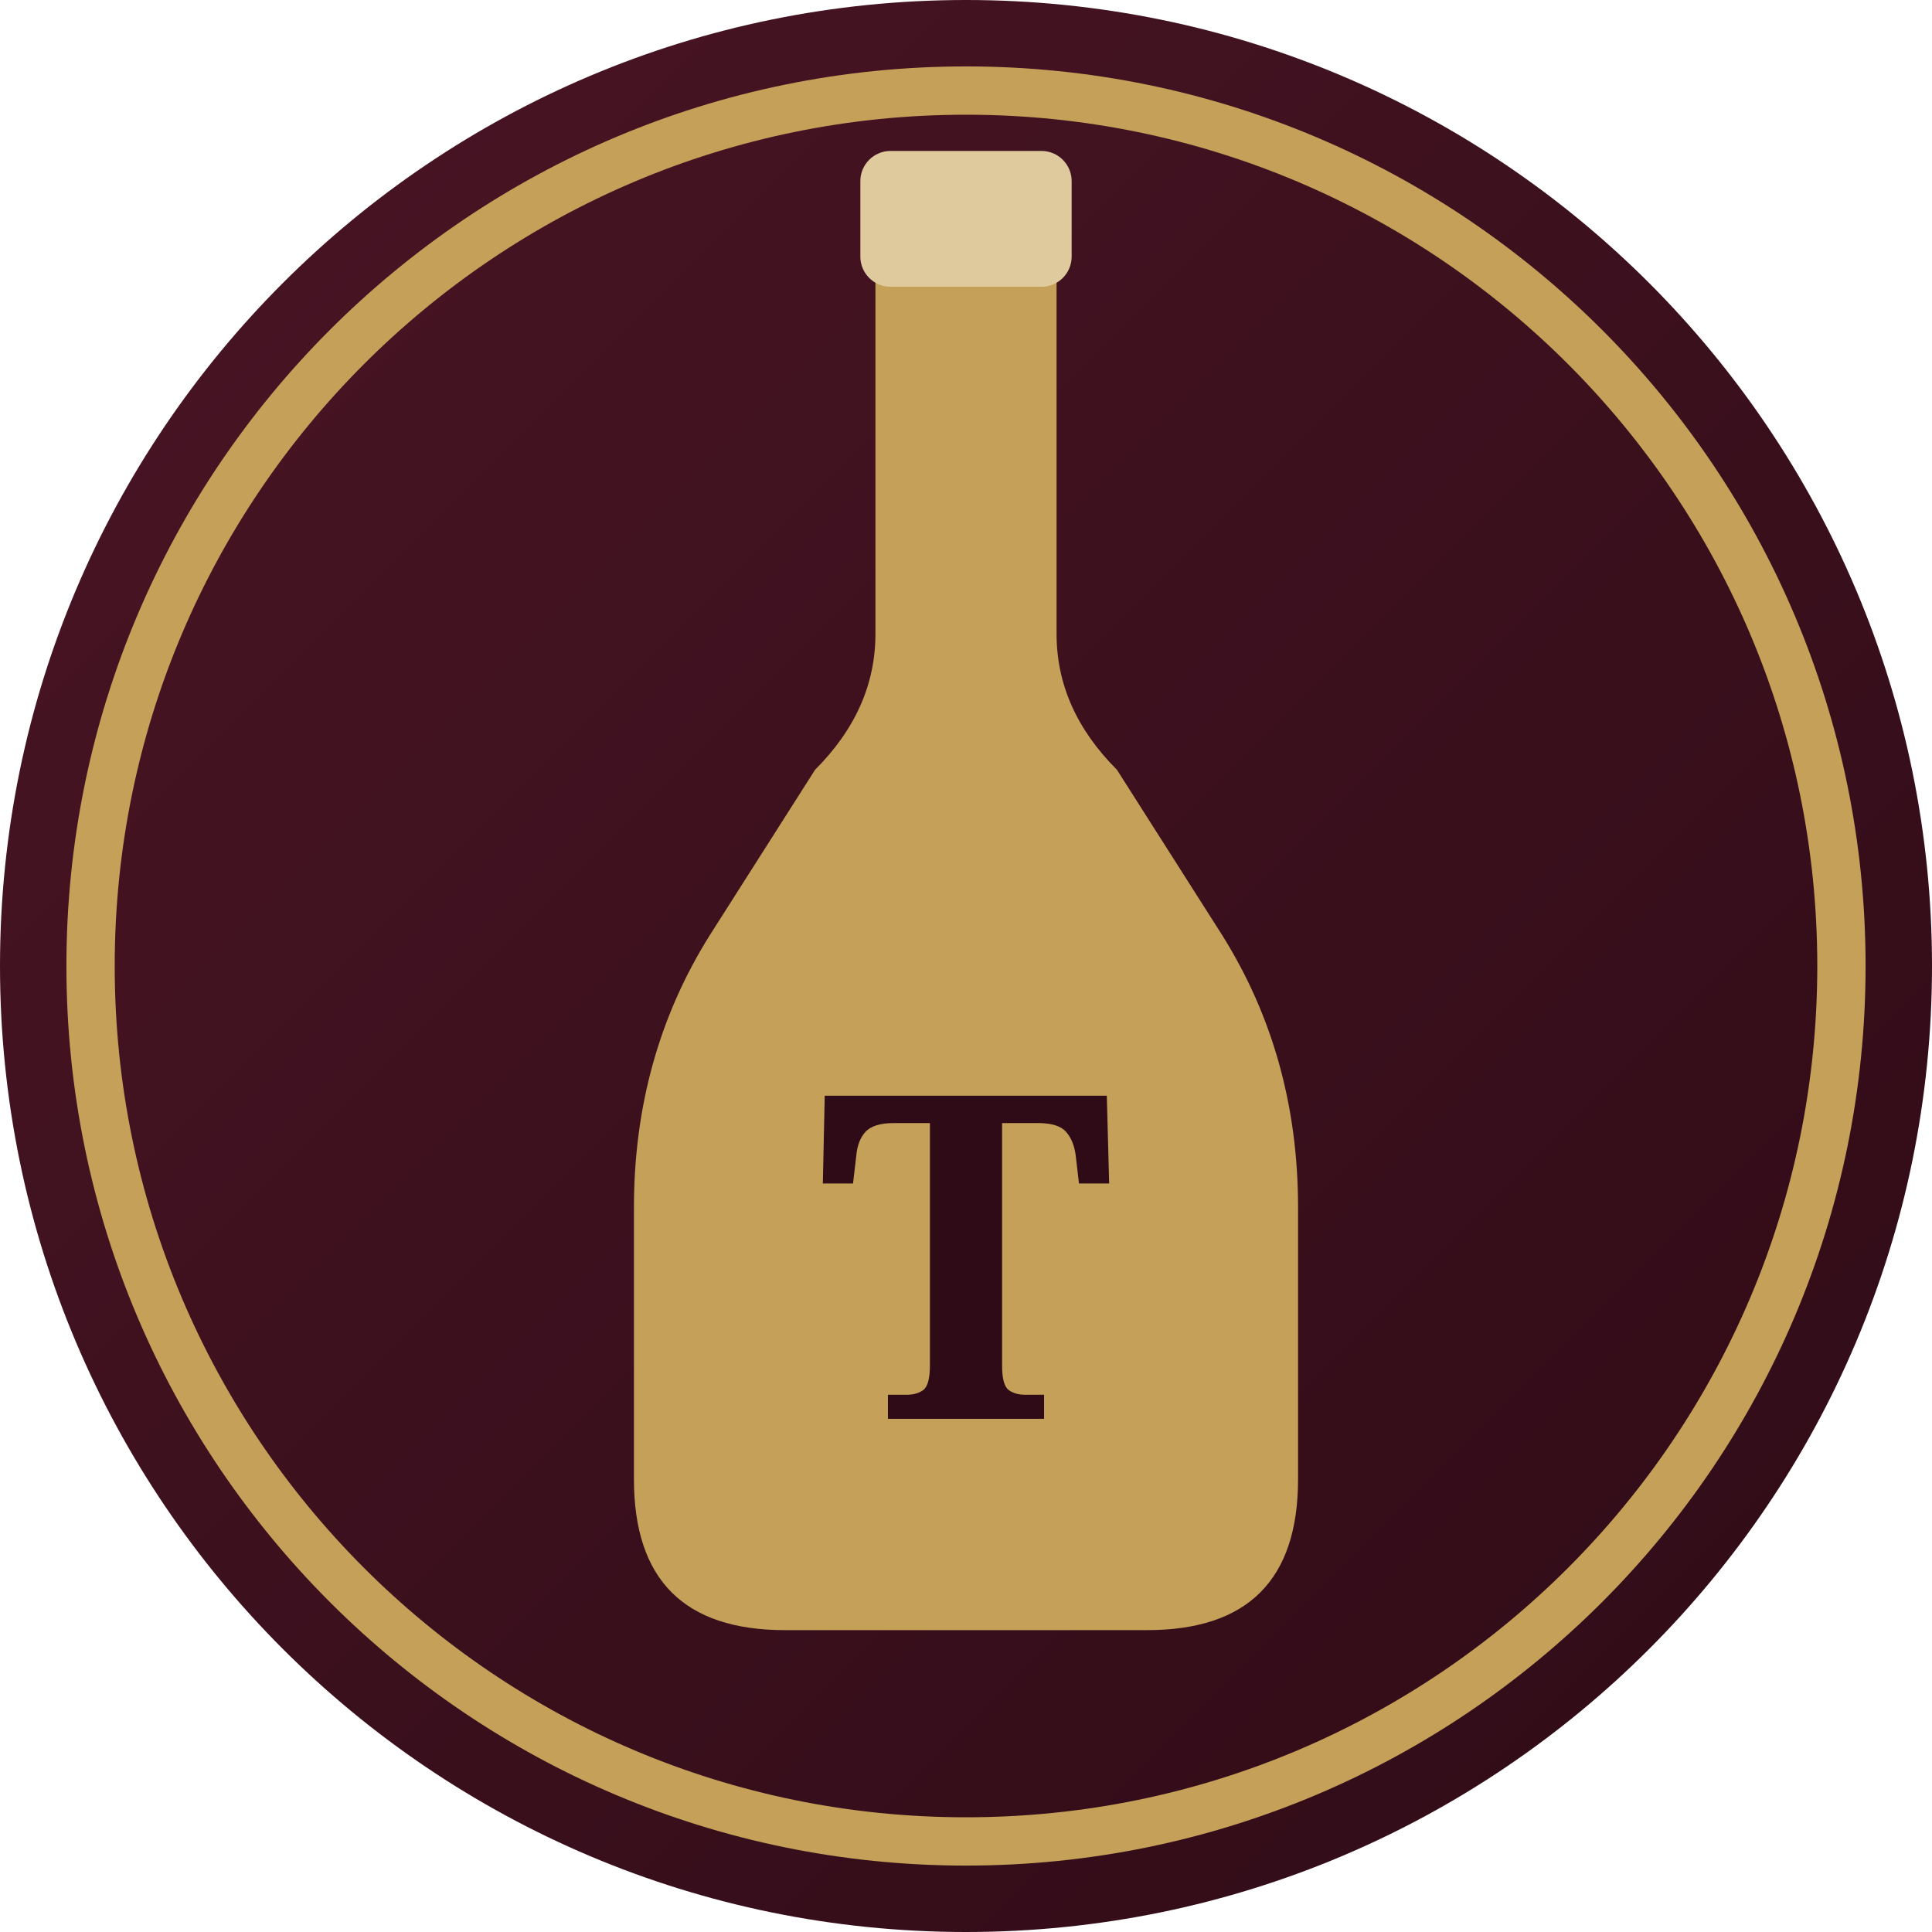
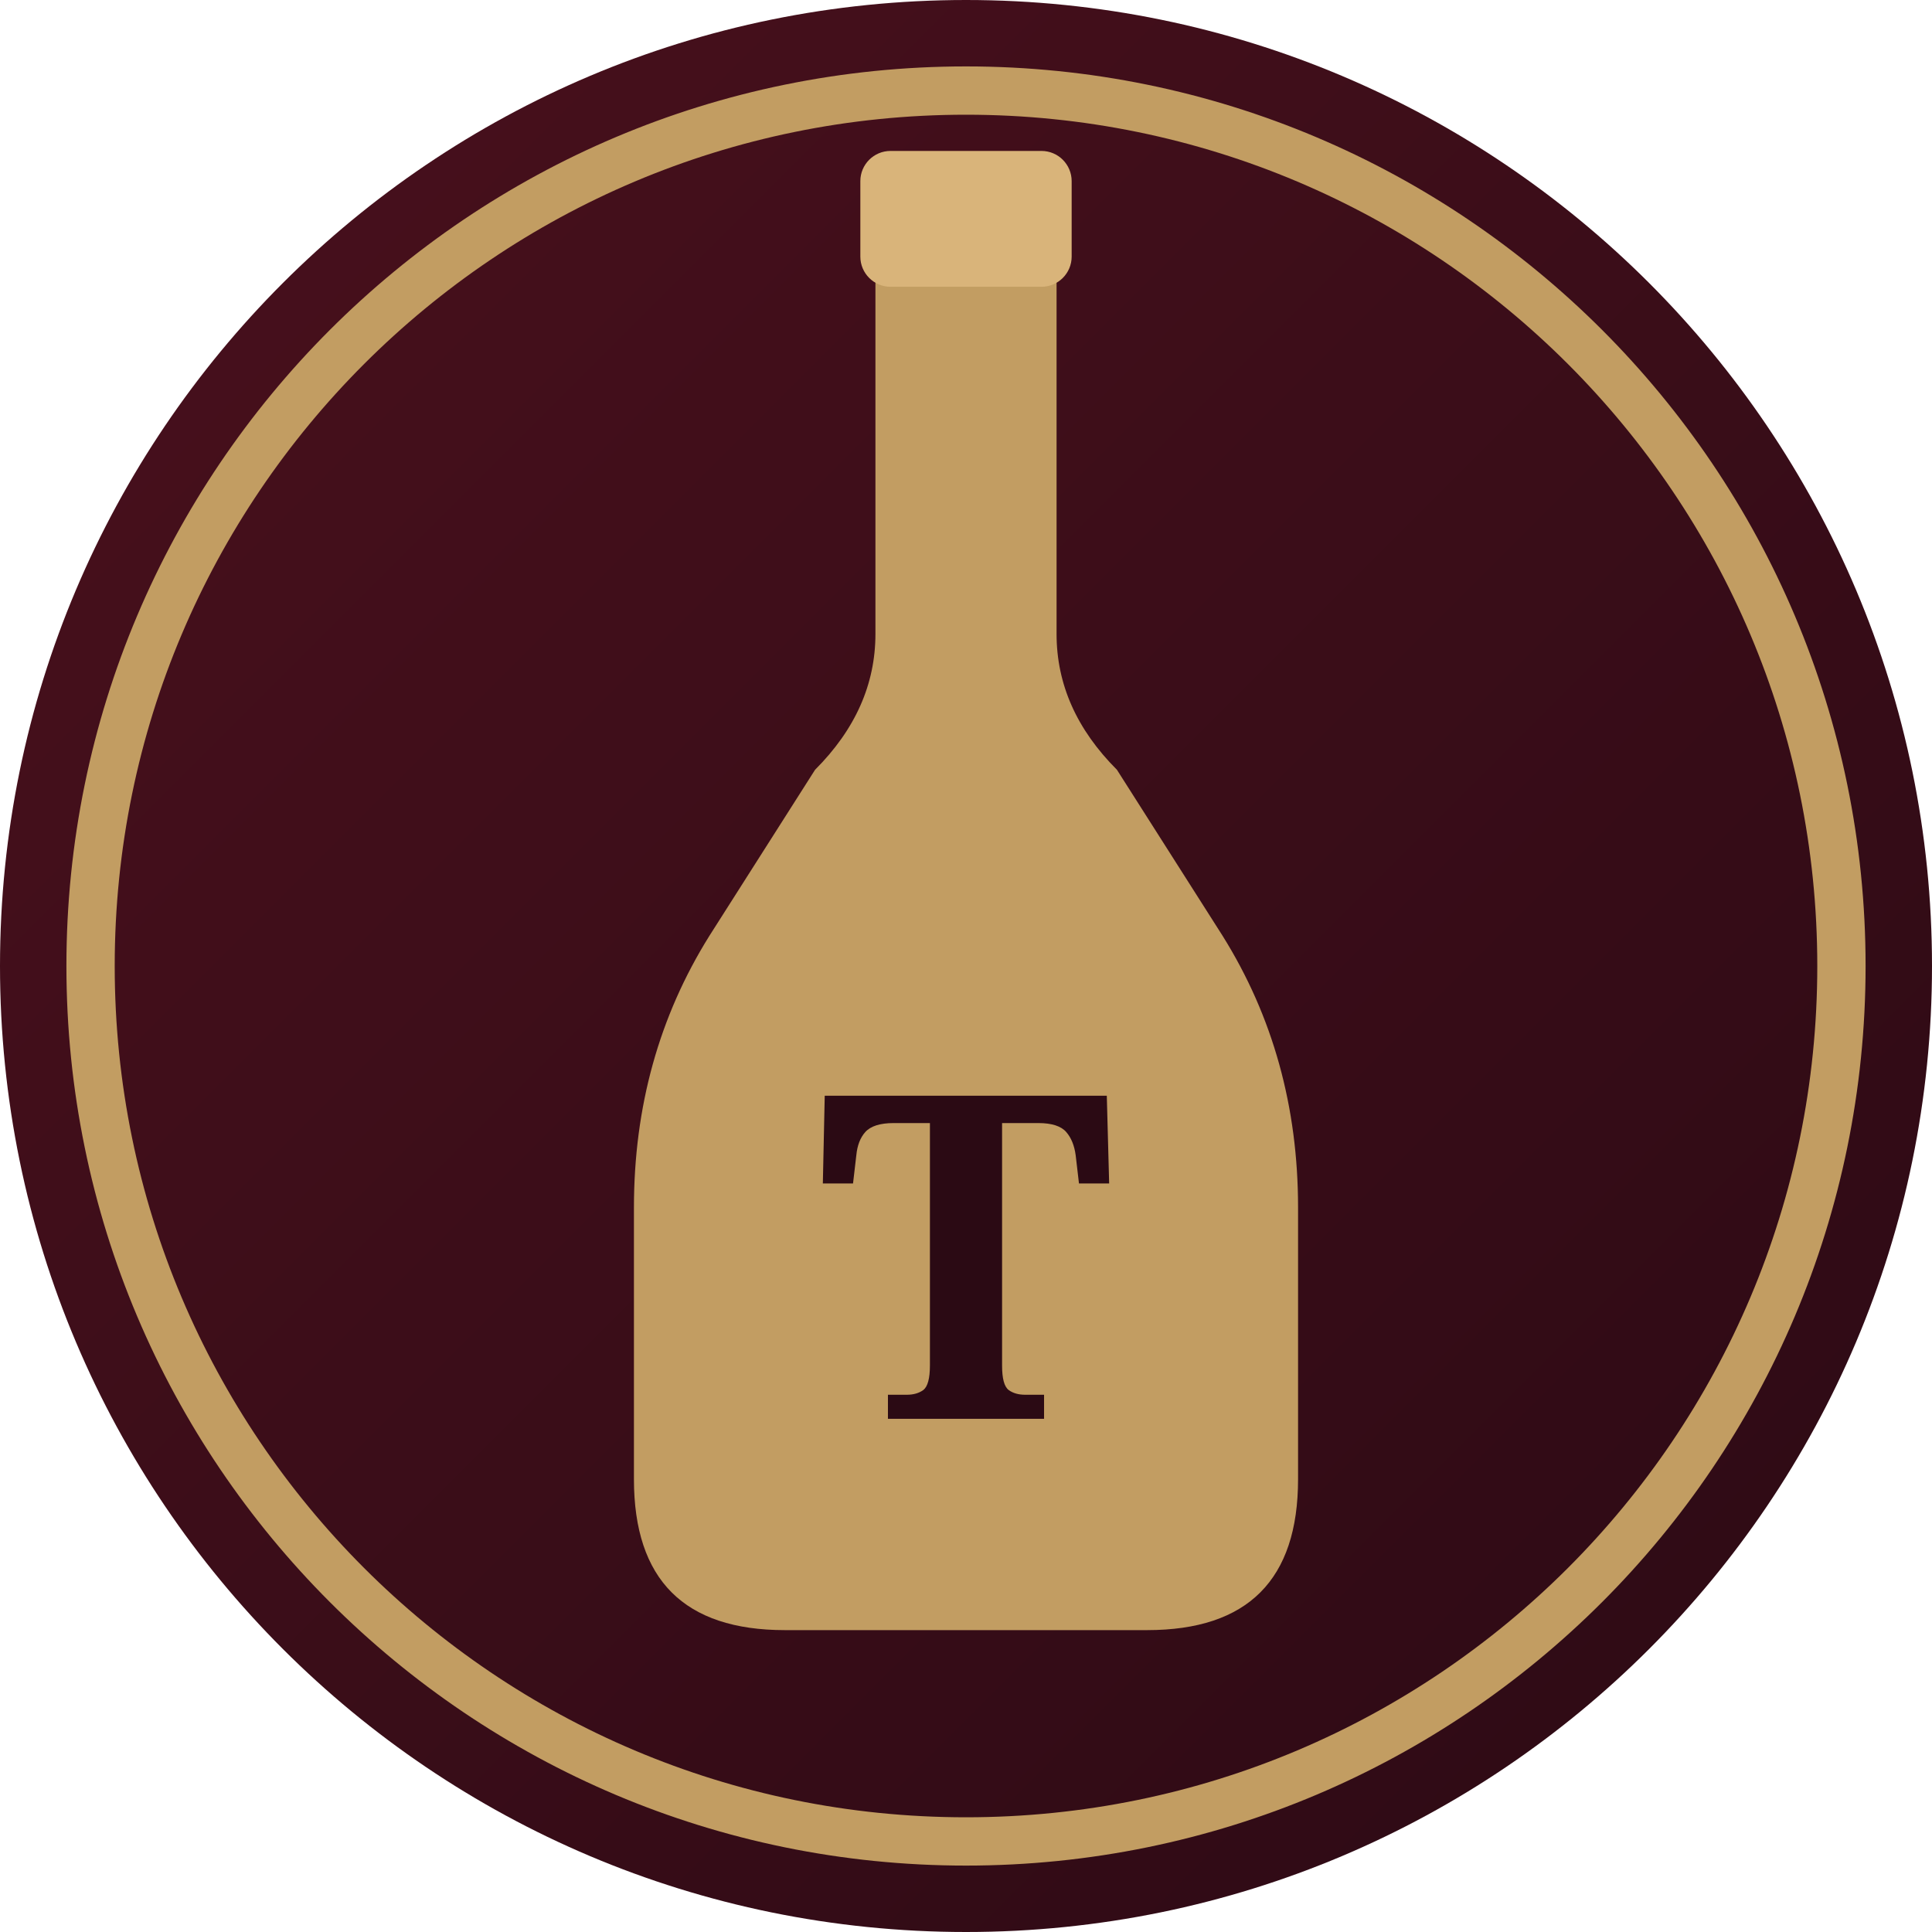
<svg xmlns="http://www.w3.org/2000/svg" viewBox="0 0 64 64">
  <defs>
    <linearGradient id="bg" x1="0%" y1="0%" x2="100%" y2="100%">
-       <stop offset="0%" stop-color="#4A1525" />
-       <stop offset="100%" stop-color="#2E0B16" />
+       <stop offset="0%" stop-color="#4A101D" />
+       <stop offset="100%" stop-color="#2B0A14" />
    </linearGradient>
  </defs>
  <circle cx="32" cy="32" r="32" fill="url(#bg)" />
-   <circle cx="32" cy="32" r="29" fill="none" stroke="#C5A059" stroke-width="1.6" />
-   <path d="M29,7 L35,7 L35,21 Q35,23.5 37,25.5 L40.5,31 Q43,35 43,40 L43,49 Q43,54 38,54 L26,54 Q21,54 21,49 L21,40 Q21,35 23.5,31 L27,25.5 Q29,23.5 29,21 Z" fill="#C5A059" />
-   <rect x="28.5" y="5" width="7" height="4.5" rx="1" fill="#DFCA9D" />
-   <text x="32" y="47" font-family="Georgia, 'Playfair Display', serif" font-size="15" font-weight="700" fill="#2E0B16" text-anchor="middle">T</text>
+   <circle cx="32" cy="32" r="29" fill="none" stroke="#C29D62" stroke-width="1.6" />
+   <path d="M29,7 L35,7 L35,21 Q35,23.5 37,25.5 L40.5,31 Q43,35 43,40 L43,49 Q43,54 38,54 L26,54 Q21,54 21,49 L21,40 Q21,35 23.5,31 L27,25.5 Q29,23.5 29,21 Z" fill="#C29D62" />
+   <rect x="28.5" y="5" width="7" height="4.5" rx="1" fill="#D9B47A" />
+   <text x="32" y="47" font-family="Georgia, 'Playfair Display', serif" font-size="15" font-weight="700" fill="#2B0A14" text-anchor="middle">T</text>
</svg>
